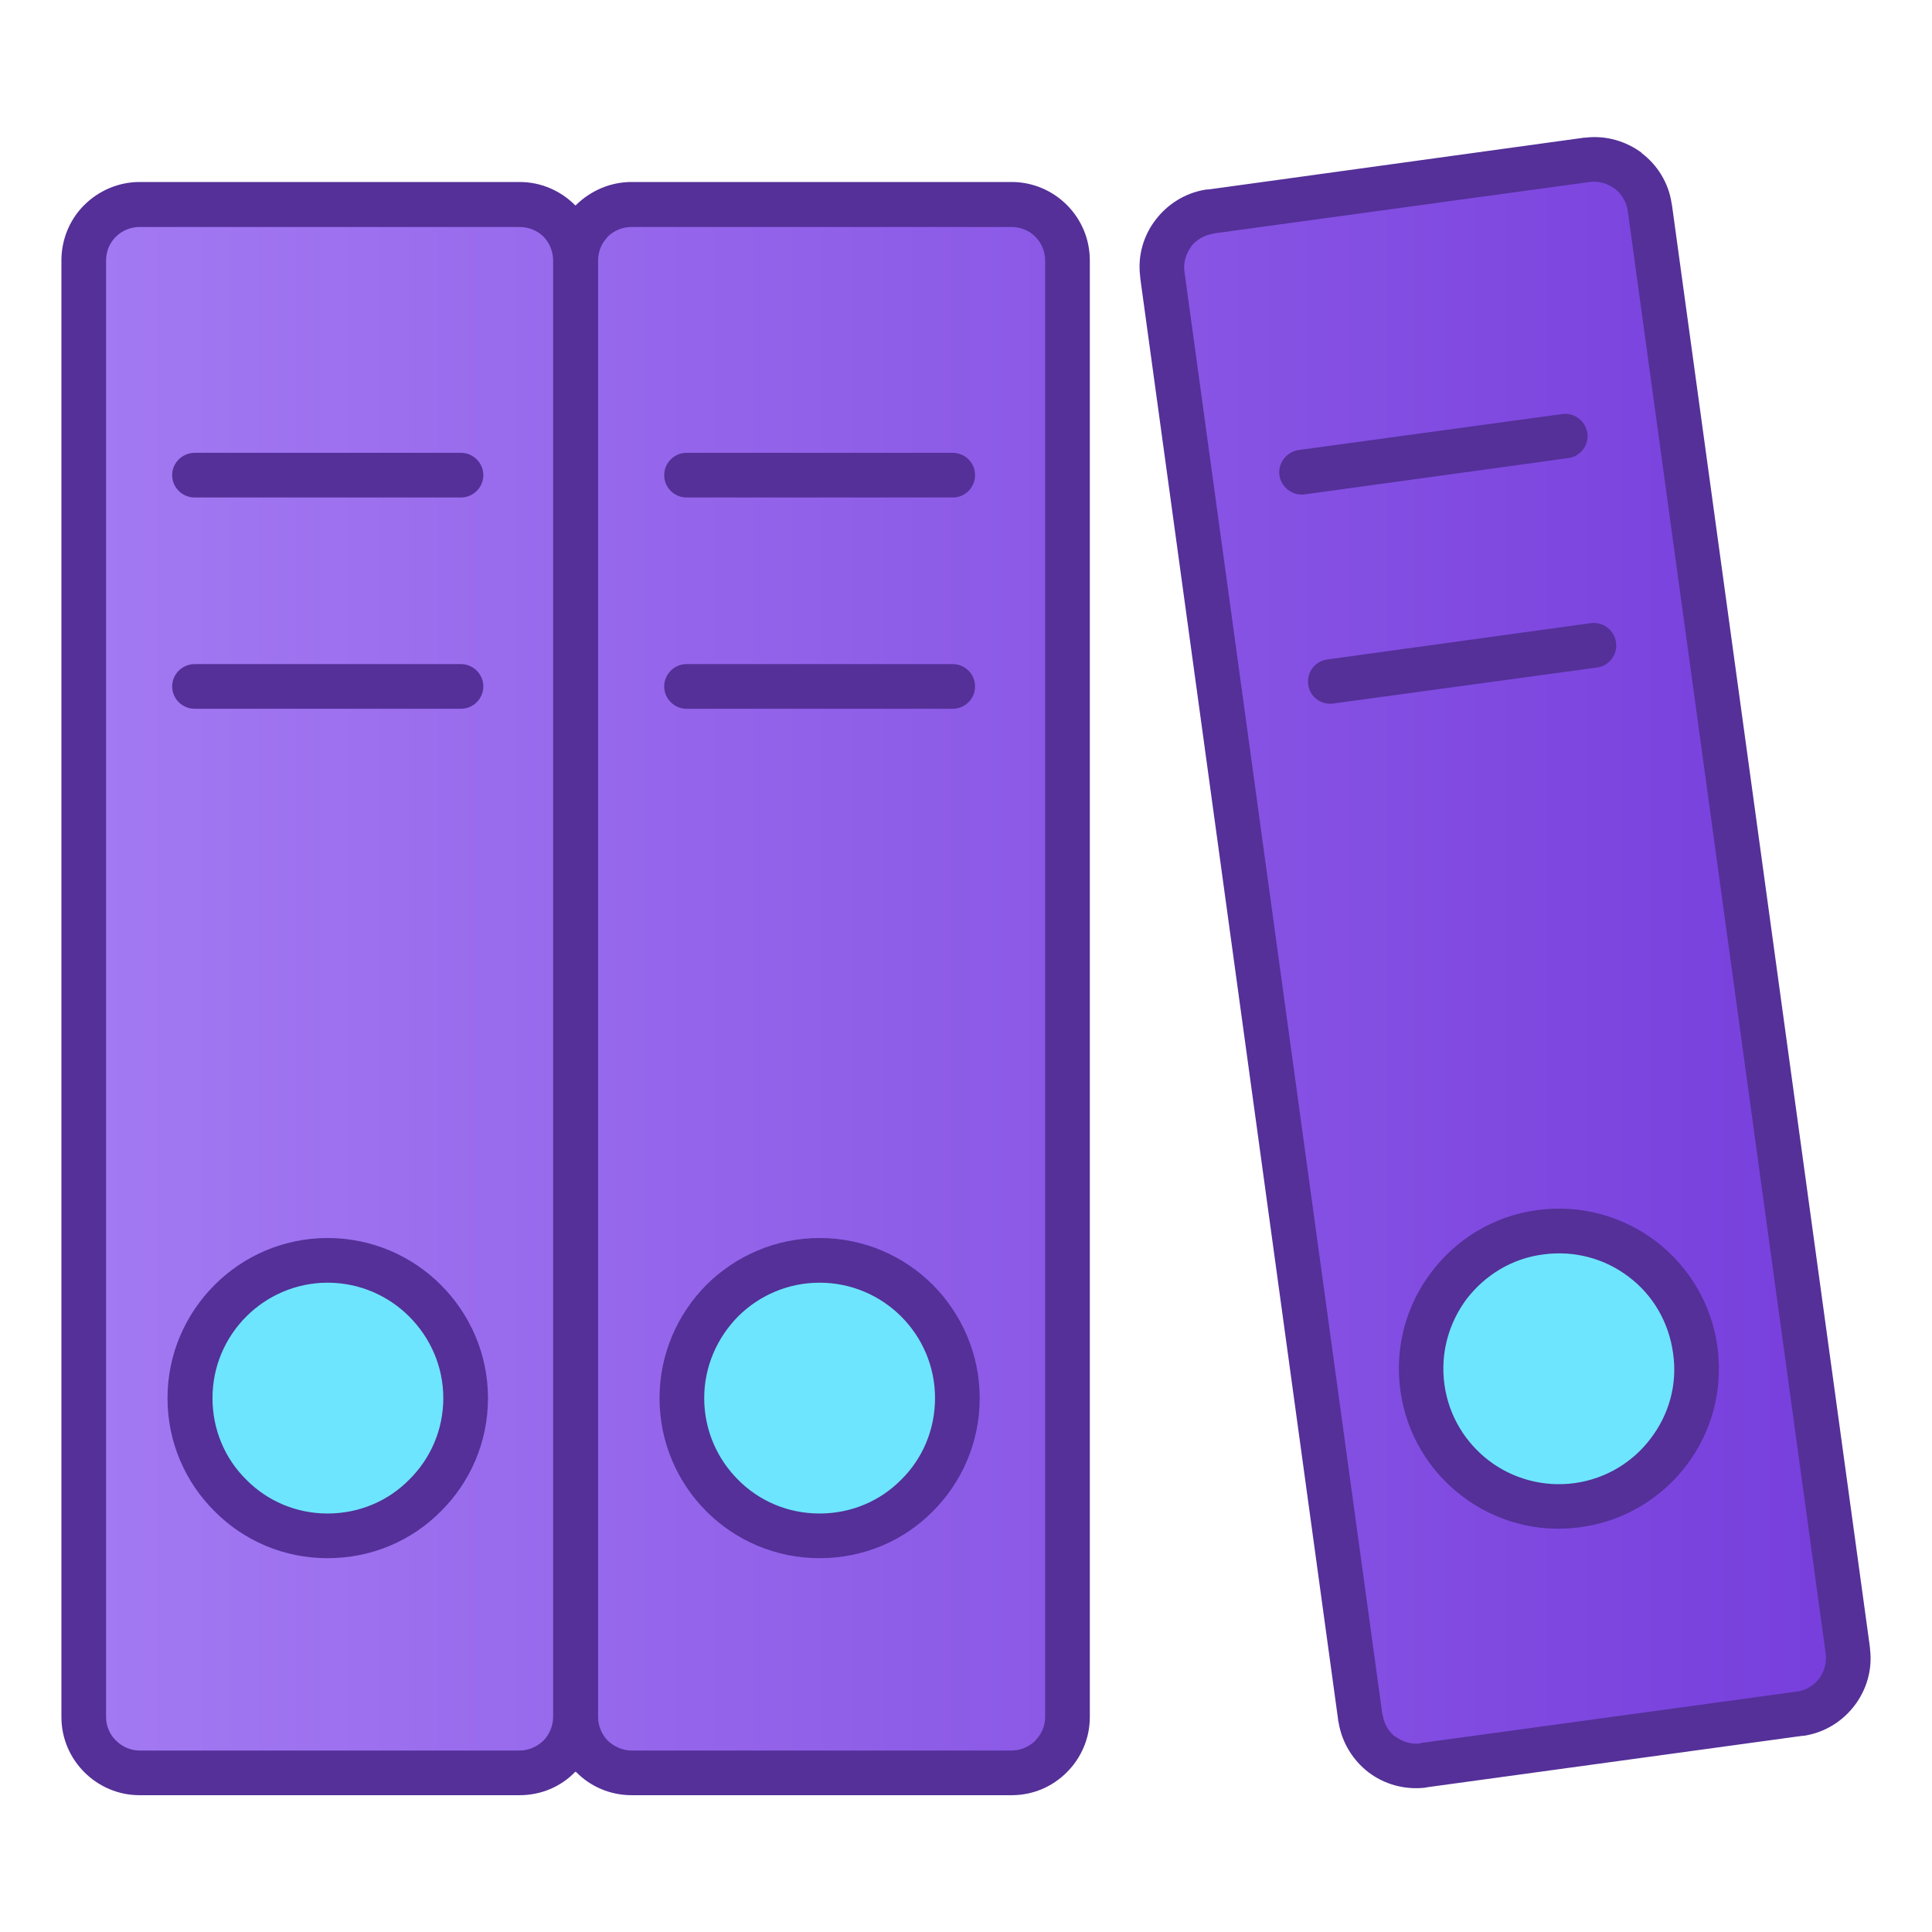
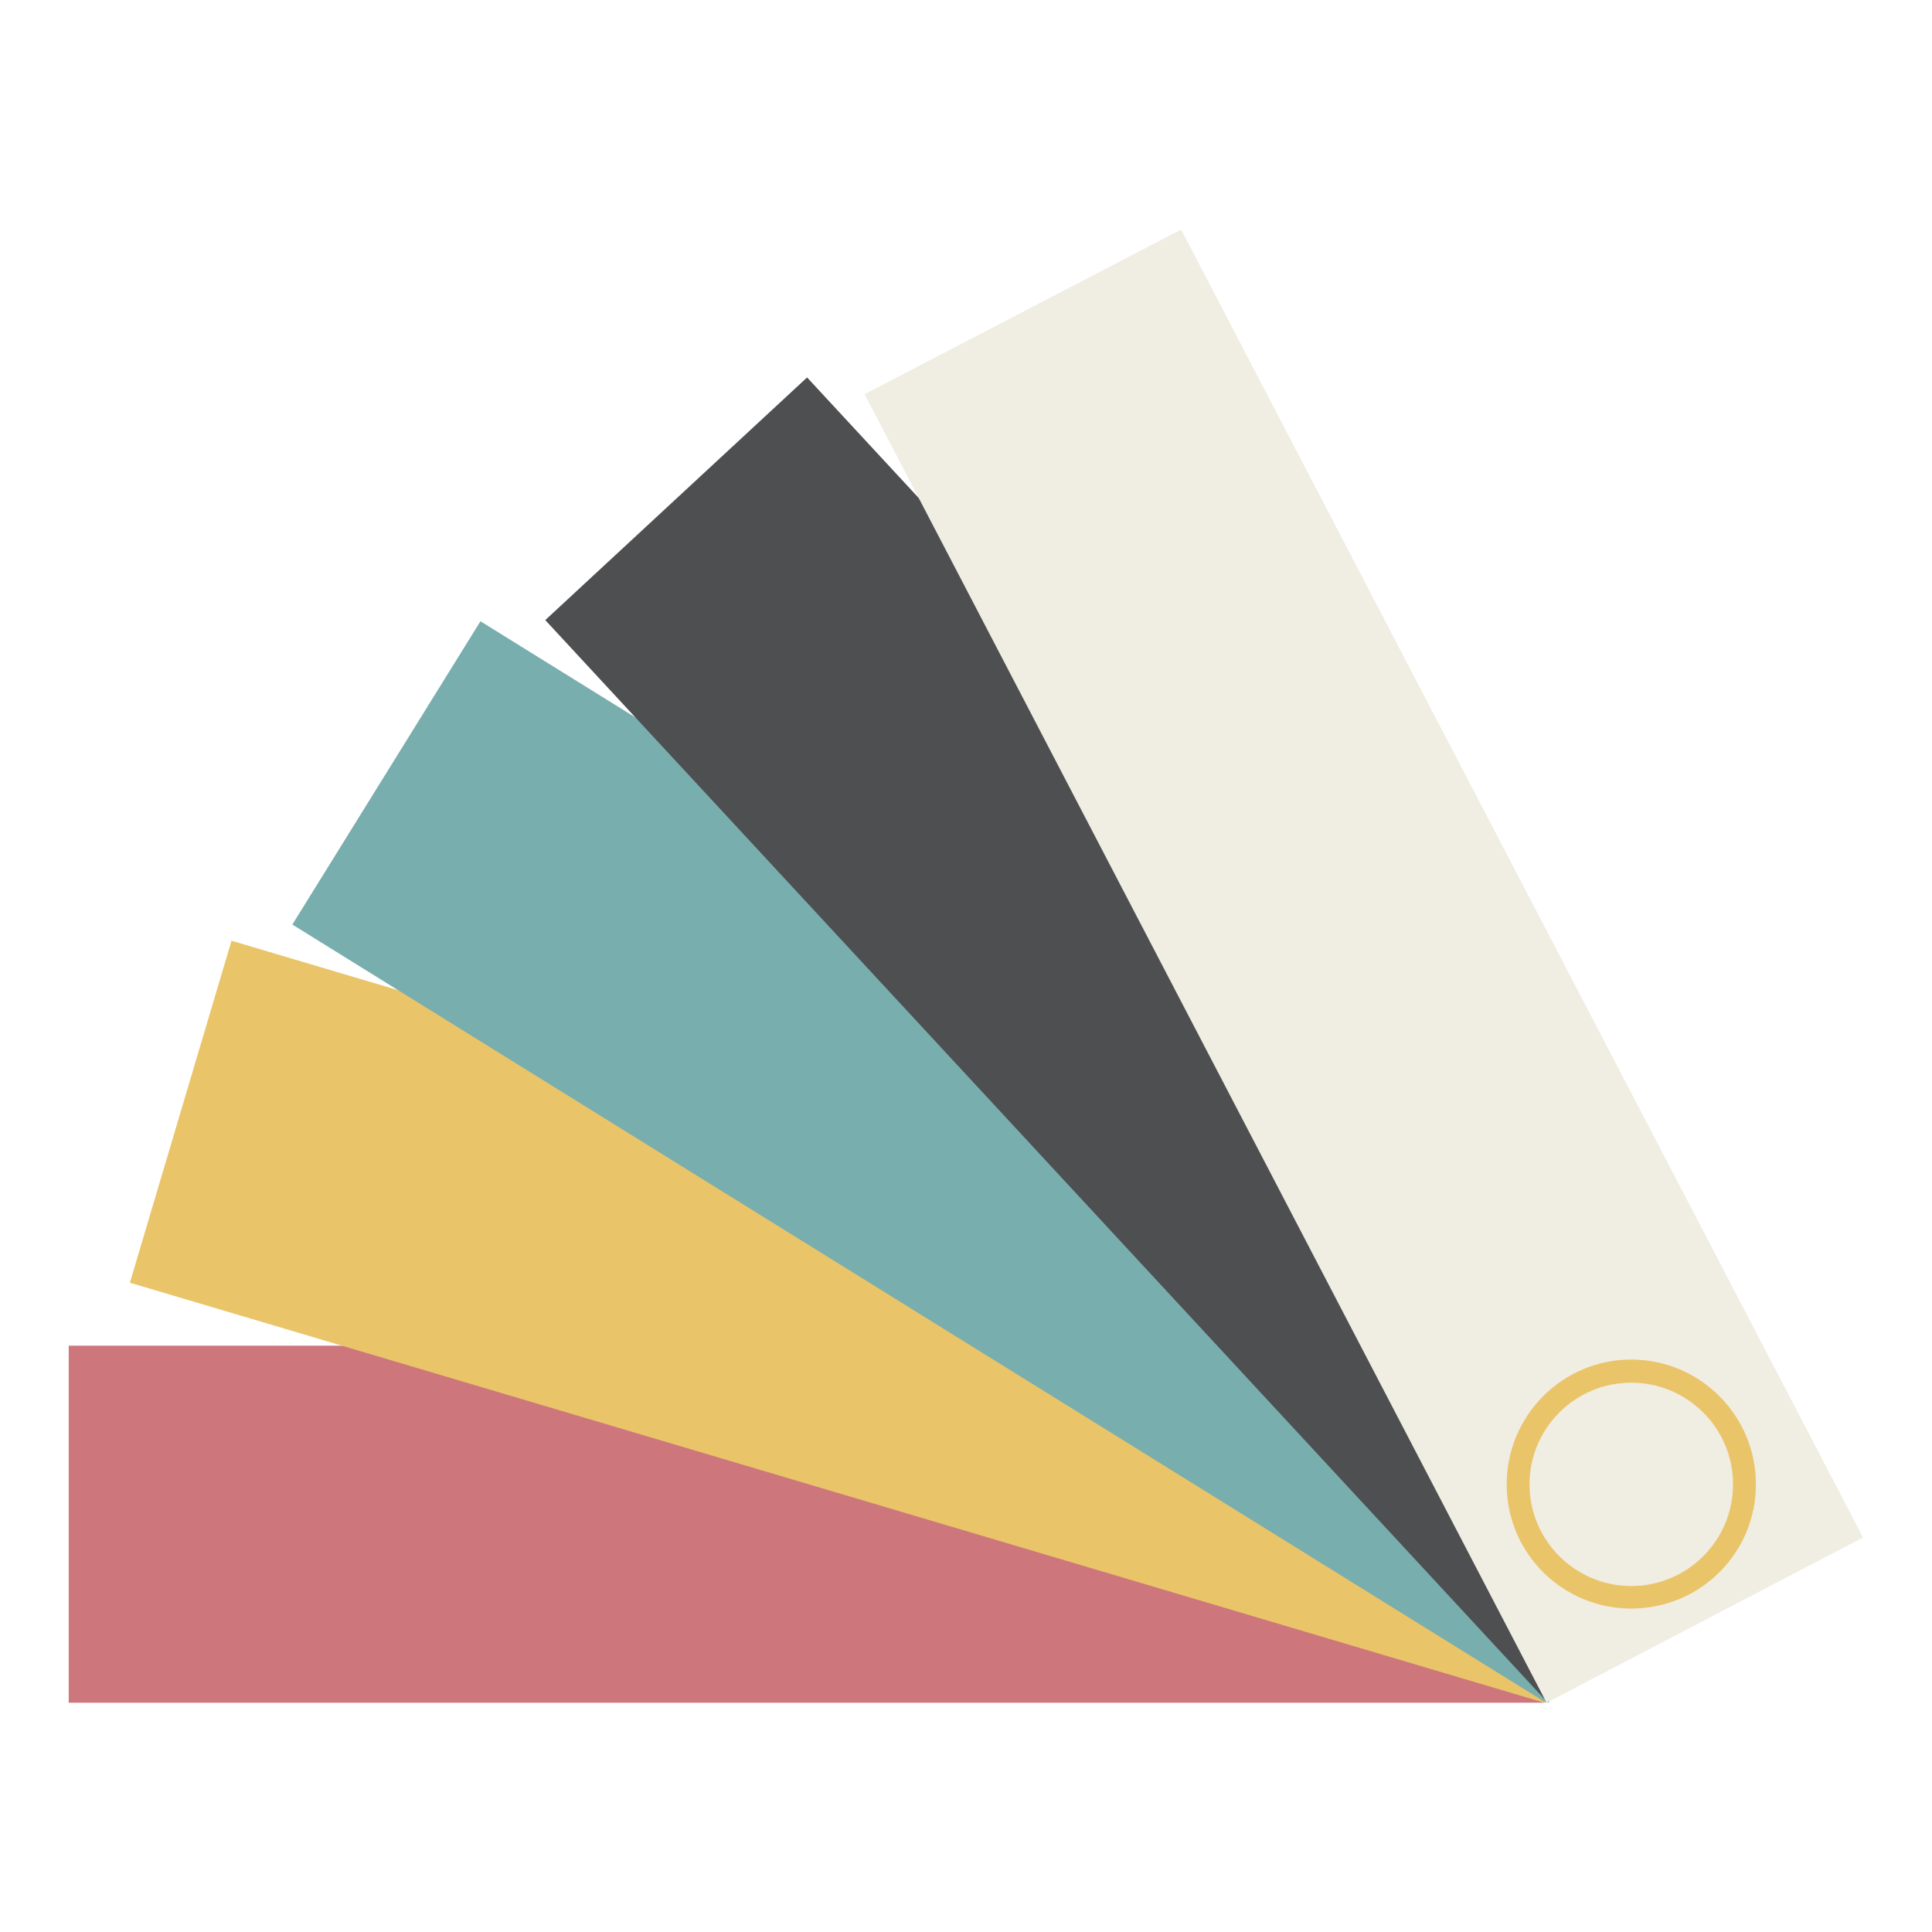
<svg xmlns="http://www.w3.org/2000/svg" width="100%" height="100%" viewBox="0 0 64 64" version="1.1" xml:space="preserve" style="fill-rule:evenodd;clip-rule:evenodd;stroke-linejoin:round;stroke-miterlimit:2;">
-   <path d="M35.075,7.102L3.047,7.102L3.047,58.659L35.075,58.659L35.075,7.102ZM54.155,5.231L38.659,7.396L45.793,58.457L61.289,56.292L54.155,5.231Z" style="fill:url(#_Linear1);" />
-   <g transform="matrix(0.875,0,-4.85723e-17,0.815,1.32334,8.30021)">
-     <circle cx="10.81" cy="46.826" r="5.58" style="fill:rgb(110,229,254);" />
+   <g transform="matrix(1.91375,0,0,1.91375,-1230.69,-1996.8)">
+     <rect x="644.267" y="1066.69" width="25.539" height="6.18" style="fill:rgb(205,119,124);fill-rule:nonzero;" />
  </g>
-   <g transform="matrix(0.875,0,-4.85723e-17,0.815,17.659,8.30021)">
-     <circle cx="10.81" cy="46.826" r="5.58" style="fill:rgb(110,229,254);" />
+   <g transform="matrix(1.91375,0,0,1.91375,-1230.69,-1996.8)">
+     <path d="M671.568,1066.95L669.81,1072.87L645.326,1065.6L647.085,1059.68L671.568,1066.95Z" style="fill:rgb(234,196,105);fill-rule:nonzero;" />
  </g>
-   <g transform="matrix(0.875,0,-4.85723e-17,0.815,42.2449,7.07964)">
-     <circle cx="10.81" cy="46.826" r="5.58" style="fill:rgb(110,229,254);" />
+   <g transform="matrix(1.91375,0,0,1.91375,-1230.69,-1996.8)">
+     <path d="M673.097,1067.62L669.84,1072.87L648.138,1059.4L651.394,1054.15L673.097,1067.62Z" style="fill:rgb(121,174,174);fill-rule:nonzero;" />
  </g>
-   <g transform="matrix(10.2768,-8.88178e-16,-8.88178e-16,10.2768,-361.785,-1176.43)">
-     <g id="svg_1">
-       <path d="M36.879,115.206L35.654,115.206C35.625,115.206 35.597,115.218 35.578,115.237L35.575,115.24C35.557,115.259 35.546,115.285 35.546,115.314L35.546,120.009C35.546,120.038 35.558,120.066 35.578,120.085C35.597,120.104 35.624,120.117 35.654,120.117L36.879,120.117C36.909,120.117 36.936,120.104 36.956,120.085C36.975,120.065 36.987,120.038 36.987,120.009L36.987,115.314C36.987,115.284 36.975,115.257 36.956,115.237C36.936,115.218 36.909,115.206 36.879,115.206ZM40.178,118.518C40.076,118.531 39.99,118.586 39.932,118.661C39.875,118.737 39.846,118.835 39.86,118.937C39.874,119.039 39.928,119.125 40.004,119.183C40.079,119.24 40.178,119.269 40.28,119.255C40.381,119.241 40.468,119.187 40.525,119.111C40.583,119.035 40.612,118.938 40.597,118.836C40.583,118.734 40.53,118.647 40.454,118.59C40.378,118.532 40.28,118.504 40.178,118.518ZM39.818,118.575C39.898,118.469 40.018,118.394 40.159,118.375C40.3,118.356 40.435,118.395 40.541,118.475C40.646,118.555 40.721,118.675 40.74,118.816C40.759,118.957 40.72,119.093 40.64,119.198C40.56,119.303 40.44,119.378 40.299,119.397C40.158,119.417 40.022,119.377 39.917,119.297C39.812,119.217 39.737,119.097 39.718,118.956C39.699,118.815 39.738,118.68 39.818,118.575ZM39.502,116.742C39.462,116.748 39.426,116.72 39.421,116.681C39.416,116.641 39.443,116.605 39.483,116.6L40.332,116.483C40.372,116.478 40.408,116.506 40.413,116.545C40.419,116.584 40.391,116.621 40.352,116.626L39.502,116.742ZM40.24,115.809C40.279,115.804 40.315,115.831 40.321,115.871C40.326,115.91 40.298,115.946 40.259,115.951L39.409,116.068C39.37,116.073 39.334,116.045 39.328,116.006C39.323,115.967 39.351,115.931 39.39,115.925L40.24,115.809ZM40.328,115.061C40.358,115.057 40.387,115.066 40.409,115.083L40.409,115.082C40.431,115.099 40.446,115.124 40.451,115.153L40.451,115.154L41.089,119.804L41.089,119.805C41.093,119.834 41.084,119.863 41.068,119.885C41.051,119.907 41.026,119.923 40.997,119.927L40.996,119.927L39.783,120.093L39.783,120.094C39.753,120.098 39.725,120.089 39.702,120.072L39.702,120.073C39.68,120.056 39.665,120.031 39.661,120.002L39.66,120.001L39.022,115.35C39.018,115.32 39.027,115.292 39.044,115.269L39.043,115.269C39.06,115.248 39.085,115.232 39.114,115.228L39.115,115.227L40.328,115.061ZM39.1,115.085L40.304,114.919C40.307,114.918 40.311,114.918 40.315,114.918C40.382,114.91 40.446,114.93 40.496,114.967L40.496,114.968C40.545,115.005 40.582,115.062 40.592,115.128C40.593,115.131 40.593,115.135 40.594,115.139L41.231,119.78C41.231,119.784 41.232,119.787 41.232,119.791C41.24,119.858 41.22,119.922 41.182,119.972C41.144,120.022 41.088,120.058 41.022,120.069C41.019,120.069 41.015,120.07 41.011,120.07L39.807,120.235C39.803,120.236 39.8,120.236 39.796,120.237C39.729,120.244 39.665,120.225 39.615,120.187L39.616,120.187L39.615,120.187C39.566,120.149 39.53,120.093 39.519,120.027C39.518,120.023 39.517,120.019 39.517,120.015L38.88,115.374C38.88,115.371 38.879,115.367 38.879,115.363C38.871,115.297 38.891,115.232 38.929,115.183C38.967,115.133 39.023,115.097 39.088,115.086C39.092,115.085 39.096,115.085 39.1,115.085ZM37.846,118.609C37.743,118.609 37.65,118.651 37.583,118.718C37.516,118.786 37.474,118.879 37.474,118.981C37.474,119.084 37.516,119.177 37.583,119.244C37.65,119.312 37.743,119.353 37.846,119.353C37.949,119.353 38.042,119.312 38.109,119.244C38.177,119.177 38.218,119.084 38.218,118.981C38.218,118.879 38.177,118.786 38.109,118.718C38.042,118.651 37.949,118.609 37.846,118.609ZM37.481,118.616C37.575,118.523 37.704,118.465 37.846,118.465C37.989,118.465 38.118,118.523 38.211,118.616C38.304,118.71 38.362,118.839 38.362,118.981C38.362,119.124 38.304,119.253 38.211,119.346C38.118,119.44 37.989,119.497 37.846,119.497C37.704,119.497 37.575,119.44 37.481,119.346C37.388,119.253 37.33,119.124 37.33,118.981C37.33,118.839 37.388,118.71 37.481,118.616ZM37.417,116.759C37.378,116.759 37.345,116.727 37.345,116.687C37.345,116.647 37.378,116.615 37.417,116.615L38.275,116.615C38.315,116.615 38.347,116.647 38.347,116.687C38.347,116.727 38.315,116.759 38.275,116.759L37.417,116.759ZM38.275,115.934C38.315,115.934 38.347,115.966 38.347,116.006C38.347,116.046 38.315,116.078 38.275,116.078L37.417,116.078C37.378,116.078 37.345,116.046 37.345,116.006C37.345,115.966 37.378,115.934 37.417,115.934L38.275,115.934ZM38.465,115.206C38.495,115.206 38.522,115.218 38.541,115.237C38.561,115.257 38.573,115.284 38.573,115.314L38.573,120.009C38.573,120.038 38.561,120.065 38.541,120.085L38.542,120.085C38.522,120.104 38.495,120.117 38.465,120.117L37.24,120.117C37.21,120.117 37.183,120.104 37.163,120.085C37.144,120.066 37.132,120.038 37.132,120.009L37.132,115.314C37.132,115.285 37.143,115.259 37.161,115.24L37.163,115.237C37.183,115.218 37.21,115.206 37.24,115.206L38.465,115.206ZM37.24,115.061L38.465,115.061C38.535,115.061 38.598,115.09 38.643,115.135C38.689,115.181 38.717,115.244 38.717,115.314L38.717,120.009C38.717,120.078 38.689,120.141 38.643,120.187C38.597,120.233 38.535,120.261 38.465,120.261L37.24,120.261C37.171,120.261 37.107,120.233 37.062,120.187L37.061,120.187L37.06,120.185L37.057,120.187C37.012,120.233 36.949,120.261 36.879,120.261L35.654,120.261C35.585,120.261 35.522,120.233 35.476,120.187C35.43,120.141 35.402,120.078 35.402,120.009L35.402,115.314C35.402,115.247 35.428,115.185 35.471,115.14C35.473,115.138 35.474,115.137 35.476,115.135C35.521,115.09 35.585,115.061 35.654,115.061L36.879,115.061C36.949,115.061 37.012,115.09 37.057,115.135L37.06,115.137L37.061,115.135C37.107,115.09 37.17,115.061 37.24,115.061ZM36.26,118.609C36.363,118.609 36.456,118.651 36.523,118.718C36.591,118.786 36.633,118.879 36.633,118.981C36.633,119.084 36.591,119.177 36.523,119.244C36.456,119.312 36.363,119.353 36.26,119.353C36.158,119.353 36.065,119.312 35.998,119.244C35.93,119.177 35.889,119.084 35.889,118.981C35.889,118.879 35.93,118.786 35.998,118.718C36.065,118.651 36.158,118.609 36.26,118.609ZM35.896,118.616C35.989,118.523 36.118,118.465 36.26,118.465C36.403,118.465 36.532,118.523 36.625,118.616C36.719,118.71 36.777,118.839 36.777,118.981C36.777,119.124 36.719,119.253 36.625,119.346C36.532,119.44 36.403,119.497 36.26,119.497C36.118,119.497 35.989,119.44 35.896,119.346C35.802,119.253 35.744,119.124 35.744,118.981C35.744,118.839 35.802,118.71 35.896,118.616ZM35.832,116.759C35.792,116.759 35.759,116.727 35.759,116.687C35.759,116.647 35.792,116.615 35.832,116.615L36.69,116.615C36.729,116.615 36.762,116.647 36.762,116.687C36.762,116.727 36.729,116.759 36.69,116.759L35.832,116.759ZM36.69,115.934C36.729,115.934 36.762,115.966 36.762,116.006C36.762,116.046 36.729,116.078 36.69,116.078L35.832,116.078C35.792,116.078 35.759,116.046 35.759,116.006C35.759,115.966 35.792,115.934 35.832,115.934L36.69,115.934Z" style="fill:rgb(84,48,152);" />
-     </g>
+   <g transform="matrix(1.91375,0,0,1.91375,-1230.69,-1996.8)">
+     <path d="M674.402,1068.67L669.87,1072.87L652.516,1054.13L657.048,1049.93L674.402,1068.67Z" style="fill:rgb(78,79,81);fill-rule:nonzero;" />
  </g>
-   <defs>
-     <linearGradient id="_Linear1" x1="0" y1="0" x2="1" y2="0" gradientUnits="userSpaceOnUse" gradientTransform="matrix(58.2421,0,0,53.4282,3.04708,31.9449)">
-       <stop offset="0" style="stop-color:rgb(163,121,242);stop-opacity:1" />
-       <stop offset="1" style="stop-color:rgb(119,62,220);stop-opacity:1" />
-     </linearGradient>
-   </defs>
+   <g transform="matrix(1.91375,0,0,1.91375,-1230.69,-1996.8)">
+     <path d="M675.326,1070.01L669.848,1072.87L658.044,1050.22L663.522,1047.37L675.326,1070.01Z" style="fill:rgb(240,237,226);fill-rule:nonzero;" />
+   </g>
+   <g transform="matrix(1.91375,0,0,1.91375,-1230.69,-1996.8)">
+     <path d="M671.314,1070.85C670.342,1070.85 669.553,1070.06 669.553,1069.09C669.553,1068.12 670.342,1067.33 671.314,1067.33C672.288,1067.33 673.076,1068.12 673.076,1069.09C673.076,1070.06 672.288,1070.85 671.314,1070.85ZM671.314,1066.93C670.123,1066.93 669.158,1067.9 669.158,1069.09C669.158,1070.28 670.123,1071.24 671.314,1071.24C672.506,1071.24 673.472,1070.28 673.472,1069.09C673.472,1067.9 672.506,1066.93 671.314,1066.93Z" style="fill:rgb(234,196,105);fill-rule:nonzero;" />
+   </g>
</svg>
